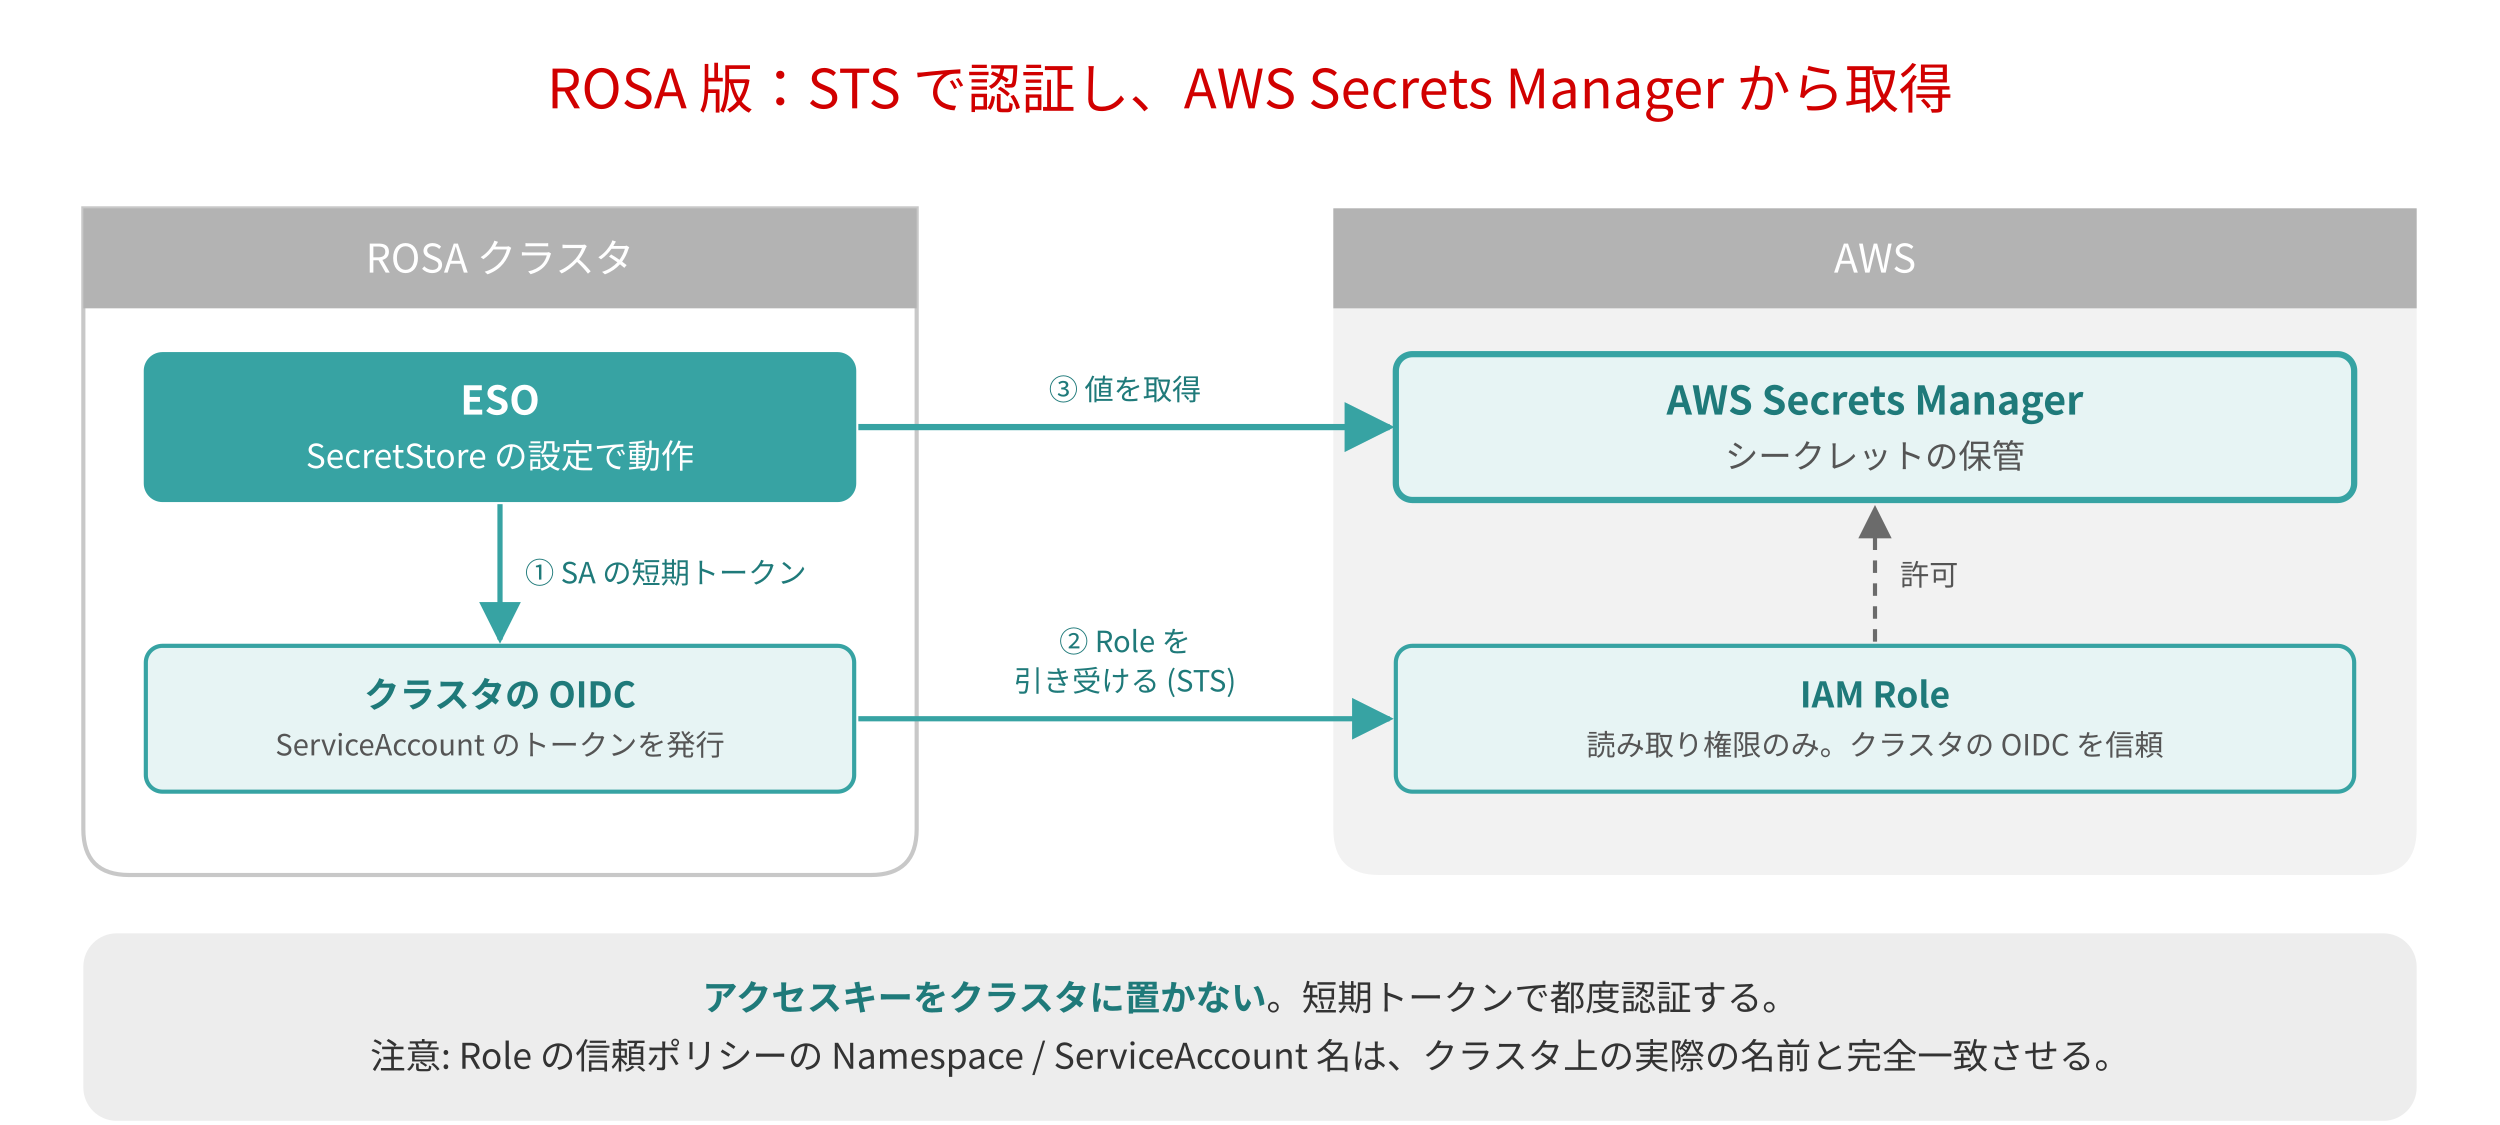
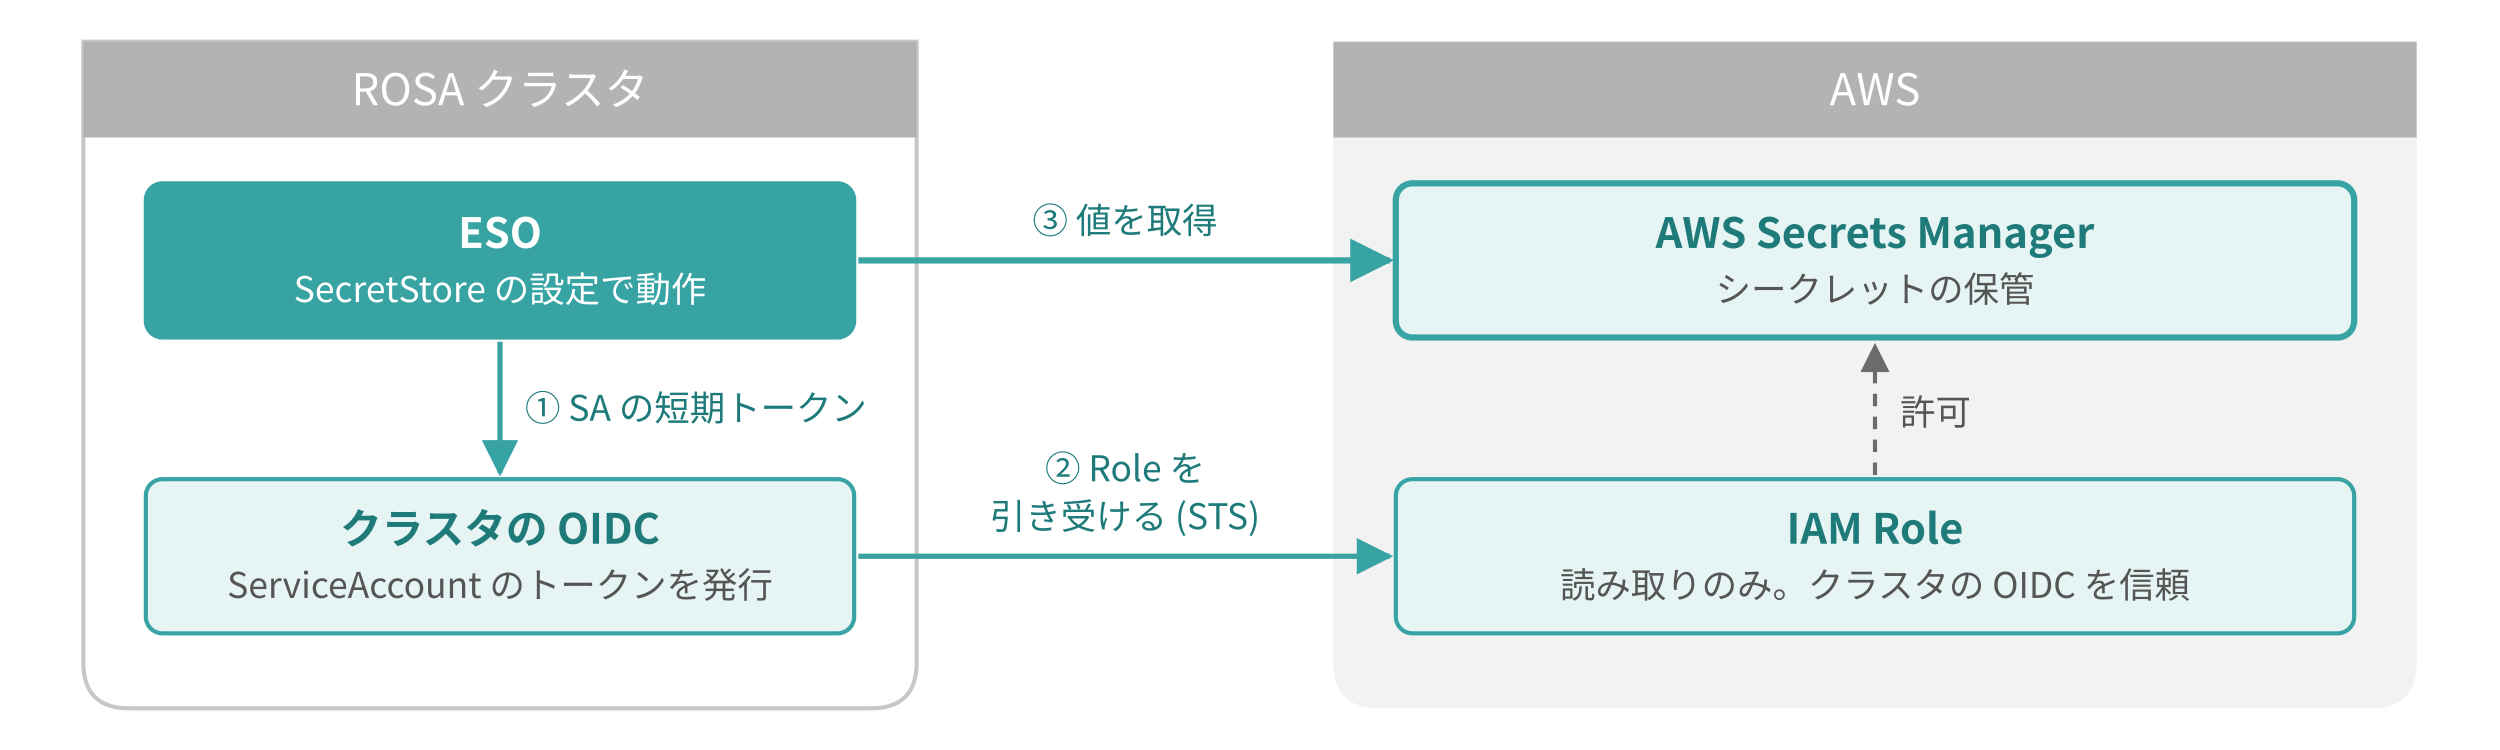
- <svg xmlns="http://www.w3.org/2000/svg" viewBox="0 0 1200 540" width="1200" height="540" font-family="'Noto Sans JP','Noto Sans CJK JP','Hiragino Sans','Hiragino Kaku Gothic ProN','Yu Gothic UI','Meiryo',sans-serif">
+ <svg xmlns="http://www.w3.org/2000/svg" viewBox="0 80 1200 360" width="900" height="270" font-family="'Noto Sans JP','Noto Sans CJK JP','Hiragino Sans','Hiragino Kaku Gothic ProN','Yu Gothic UI','Meiryo',sans-serif">
  <defs>
-     <marker id="arr-teal" viewBox="0 0 10 10" refX="9" refY="5" markerWidth="8" markerHeight="8" orient="auto-start-reverse">
+     <marker id="arr-teal" viewBox="0 0 10 10" refX="9" refY="5" markerWidth="7" markerHeight="7" orient="auto-start-reverse">
      <path d="M0,0 L10,5 L0,10 z" fill="#37a3a3" />
    </marker>
-     <marker id="arr-gray" viewBox="0 0 10 10" refX="9" refY="5" markerWidth="8" markerHeight="8" orient="auto-start-reverse">
+     <marker id="arr-gray" viewBox="0 0 10 10" refX="9" refY="5" markerWidth="7" markerHeight="7" orient="auto-start-reverse">
      <path d="M0,0 L10,5 L0,10 z" fill="#6b6b6b" />
    </marker>
-     <marker id="arr-red" viewBox="0 0 10 10" refX="9" refY="5" markerWidth="8" markerHeight="8" orient="auto-start-reverse">
+     <marker id="arr-red" viewBox="0 0 10 10" refX="9" refY="5" markerWidth="7" markerHeight="7" orient="auto-start-reverse">
      <path d="M0,0 L10,5 L0,10 z" fill="#d10000" />
    </marker>
  </defs>
-   <rect width="1200" height="540" fill="#ffffff" />
-   <text x="600.0" y="52" text-anchor="middle" font-size="26" fill="#d10000">ROSA 版：STS で認証し、AWS Secrets Manager から取得</text>
+   <rect x="0" y="80" width="1200" height="360" fill="#ffffff" />
  <path d="M40,100 H440 V398 Q440,420 418,420 H62 Q40,420 40,398 Z" fill="#ffffff" stroke="#c8c8c8" stroke-width="2" />
-   <rect x="40" y="100" width="400" height="48" fill="#b3b3b3" />
-   <text x="240.0" y="130.84" text-anchor="middle" font-size="19" fill="#ffffff">ROSA クラスタ</text>
+   <rect x="40" y="100" width="400" height="46" fill="#b3b3b3" />
+   <text x="240.0" y="130.5" text-anchor="middle" font-size="21" fill="#ffffff">ROSA クラスタ</text>
  <path d="M640,100 H1160 V398 Q1160,420 1138,420 H662 Q640,420 640,398 Z" fill="#f2f2f2" />
-   <rect x="640" y="100" width="520" height="48" fill="#b3b3b3" />
-   <text x="900.0" y="130.84" text-anchor="middle" font-size="19" fill="#ffffff">AWS</text>
-   <rect x="70" y="170" width="340" height="70" rx="8" fill="#37a3a3" stroke="#37a3a3" stroke-width="2" />
-   <text x="240.0" y="199.0" text-anchor="middle" font-size="19" fill="#ffffff" font-weight="bold">ESO</text>
-   <text x="240.0" y="224.7" text-anchor="middle" font-size="16" fill="#ffffff">SecretStore の設定で動作</text>
-   <rect x="70" y="310" width="340" height="70" rx="8" fill="#e7f4f4" stroke="#37a3a3" stroke-width="2" />
-   <text x="240.0" y="339.6" text-anchor="middle" font-size="17" fill="#1f7a7a" font-weight="bold">クラスタの OIDC</text>
-   <text x="240.0" y="362.6" text-anchor="middle" font-size="14" fill="#555555">ServiceAccount のトークンを発行</text>
-   <rect x="670" y="170" width="460" height="70" rx="8" fill="#e7f4f4" stroke="#37a3a3" stroke-width="3" />
-   <text x="900.0" y="199.0" text-anchor="middle" font-size="19" fill="#1f7a7a" font-weight="bold">AWS Secrets Manager</text>
-   <text x="900.0" y="224.7" text-anchor="middle" font-size="16" fill="#555555">シークレットの保管</text>
-   <rect x="670" y="310" width="460" height="70" rx="8" fill="#e7f4f4" stroke="#37a3a3" stroke-width="2" />
-   <text x="900.0" y="339.6" text-anchor="middle" font-size="17" fill="#1f7a7a" font-weight="bold">IAM Role</text>
-   <text x="900.0" y="362.6" text-anchor="middle" font-size="14" fill="#555555">読み取り権限のみ。クラスタの OIDC を信頼</text>
-   <path d="M240,242 L240,307" fill="none" stroke="#37a3a3" stroke-width="2.5" marker-end="url(#arr-teal)" />
-   <text x="252" y="280.0" text-anchor="start" font-size="14" fill="#1f7a7a">① SA の短期トークン</text>
-   <path d="M412,345 L667,345" fill="none" stroke="#37a3a3" stroke-width="2.5" marker-end="url(#arr-teal)" />
-   <text x="540" y="313.0" text-anchor="middle" font-size="14" fill="#1f7a7a">② Role を</text>
-   <text x="540" y="331.9" text-anchor="middle" font-size="14" fill="#1f7a7a">引き受ける (STS)</text>
+   <rect x="640" y="100" width="520" height="46" fill="#b3b3b3" />
+   <text x="900.0" y="130.5" text-anchor="middle" font-size="21" fill="#ffffff">AWS</text>
+   <rect x="70" y="168" width="340" height="74" rx="8" fill="#37a3a3" stroke="#37a3a3" stroke-width="2" />
+   <text x="240.0" y="199.0" text-anchor="middle" font-size="20" fill="#ffffff" font-weight="bold">ESO</text>
+   <text x="240.0" y="225.0" text-anchor="middle" font-size="17" fill="#ffffff">SecretStore の設定で動作</text>
+   <rect x="70" y="310" width="340" height="74" rx="8" fill="#e7f4f4" stroke="#37a3a3" stroke-width="2" />
+   <text x="240.0" y="341.0" text-anchor="middle" font-size="20" fill="#1f7a7a" font-weight="bold">クラスタの OIDC</text>
+   <text x="240.0" y="367.0" text-anchor="middle" font-size="17" fill="#555555">ServiceAccount のトークンを発行</text>
+   <rect x="670" y="168" width="460" height="74" rx="8" fill="#e7f4f4" stroke="#37a3a3" stroke-width="3" />
+   <text x="900.0" y="199.0" text-anchor="middle" font-size="20" fill="#1f7a7a" font-weight="bold">AWS Secrets Manager</text>
+   <text x="900.0" y="225.0" text-anchor="middle" font-size="17" fill="#555555">シークレットの保管</text>
+   <rect x="670" y="310" width="460" height="74" rx="8" fill="#e7f4f4" stroke="#37a3a3" stroke-width="2" />
+   <text x="900.0" y="341.0" text-anchor="middle" font-size="20" fill="#1f7a7a" font-weight="bold">IAM Role</text>
+   <text x="900.0" y="367.0" text-anchor="middle" font-size="17" fill="#555555">読み取りのみ。クラスタの OIDC を信頼</text>
+   <path d="M240,244 L240,307" fill="none" stroke="#37a3a3" stroke-width="2.5" marker-end="url(#arr-teal)" />
+   <text x="252" y="282" text-anchor="start" font-size="17" fill="#1f7a7a">① SA の短期トークン</text>
+   <path d="M412,347 L667,347" fill="none" stroke="#37a3a3" stroke-width="2.5" marker-end="url(#arr-teal)" />
+   <text x="540" y="311" text-anchor="middle" font-size="17" fill="#1f7a7a">② Role を</text>
+   <text x="540" y="334" text-anchor="middle" font-size="17" fill="#1f7a7a">引き受ける (STS)</text>
  <path d="M412,205 L667,205" fill="none" stroke="#37a3a3" stroke-width="3" marker-end="url(#arr-teal)" />
-   <text x="540" y="192.0" text-anchor="middle" font-size="14" fill="#1f7a7a">③ 値を取得</text>
-   <path d="M900,308 L900,244" fill="none" stroke="#6b6b6b" stroke-width="2" stroke-dasharray="6 5" marker-end="url(#arr-gray)" />
-   <text x="912" y="281.0" text-anchor="start" font-size="14" fill="#555555">許可</text>
-   <rect x="40" y="448" width="1120" height="90" rx="16" fill="#ededed" />
-   <text x="600.0" y="485" text-anchor="middle" font-size="17" fill="#333333">
-     <tspan fill="#1f7a7a" font-weight="bold">アクセスキーをクラスタに置かない</tspan>。短期トークンで都度認証する。</text>
-   <text x="600.0" y="513" text-anchor="middle" font-size="17" fill="#333333">注意: Role の信頼ポリシーの Namespace / ServiceAccount 名は、クラスタ上の実際の名前と完全一致させる。</text>
+   <text x="540" y="192" text-anchor="middle" font-size="17" fill="#1f7a7a">③ 値を取得</text>
+   <path d="M900,308 L900,246" fill="none" stroke="#6b6b6b" stroke-width="2" stroke-dasharray="6 5" marker-end="url(#arr-gray)" />
+   <text x="912" y="284" text-anchor="start" font-size="17" fill="#555555">許可</text>
</svg>
